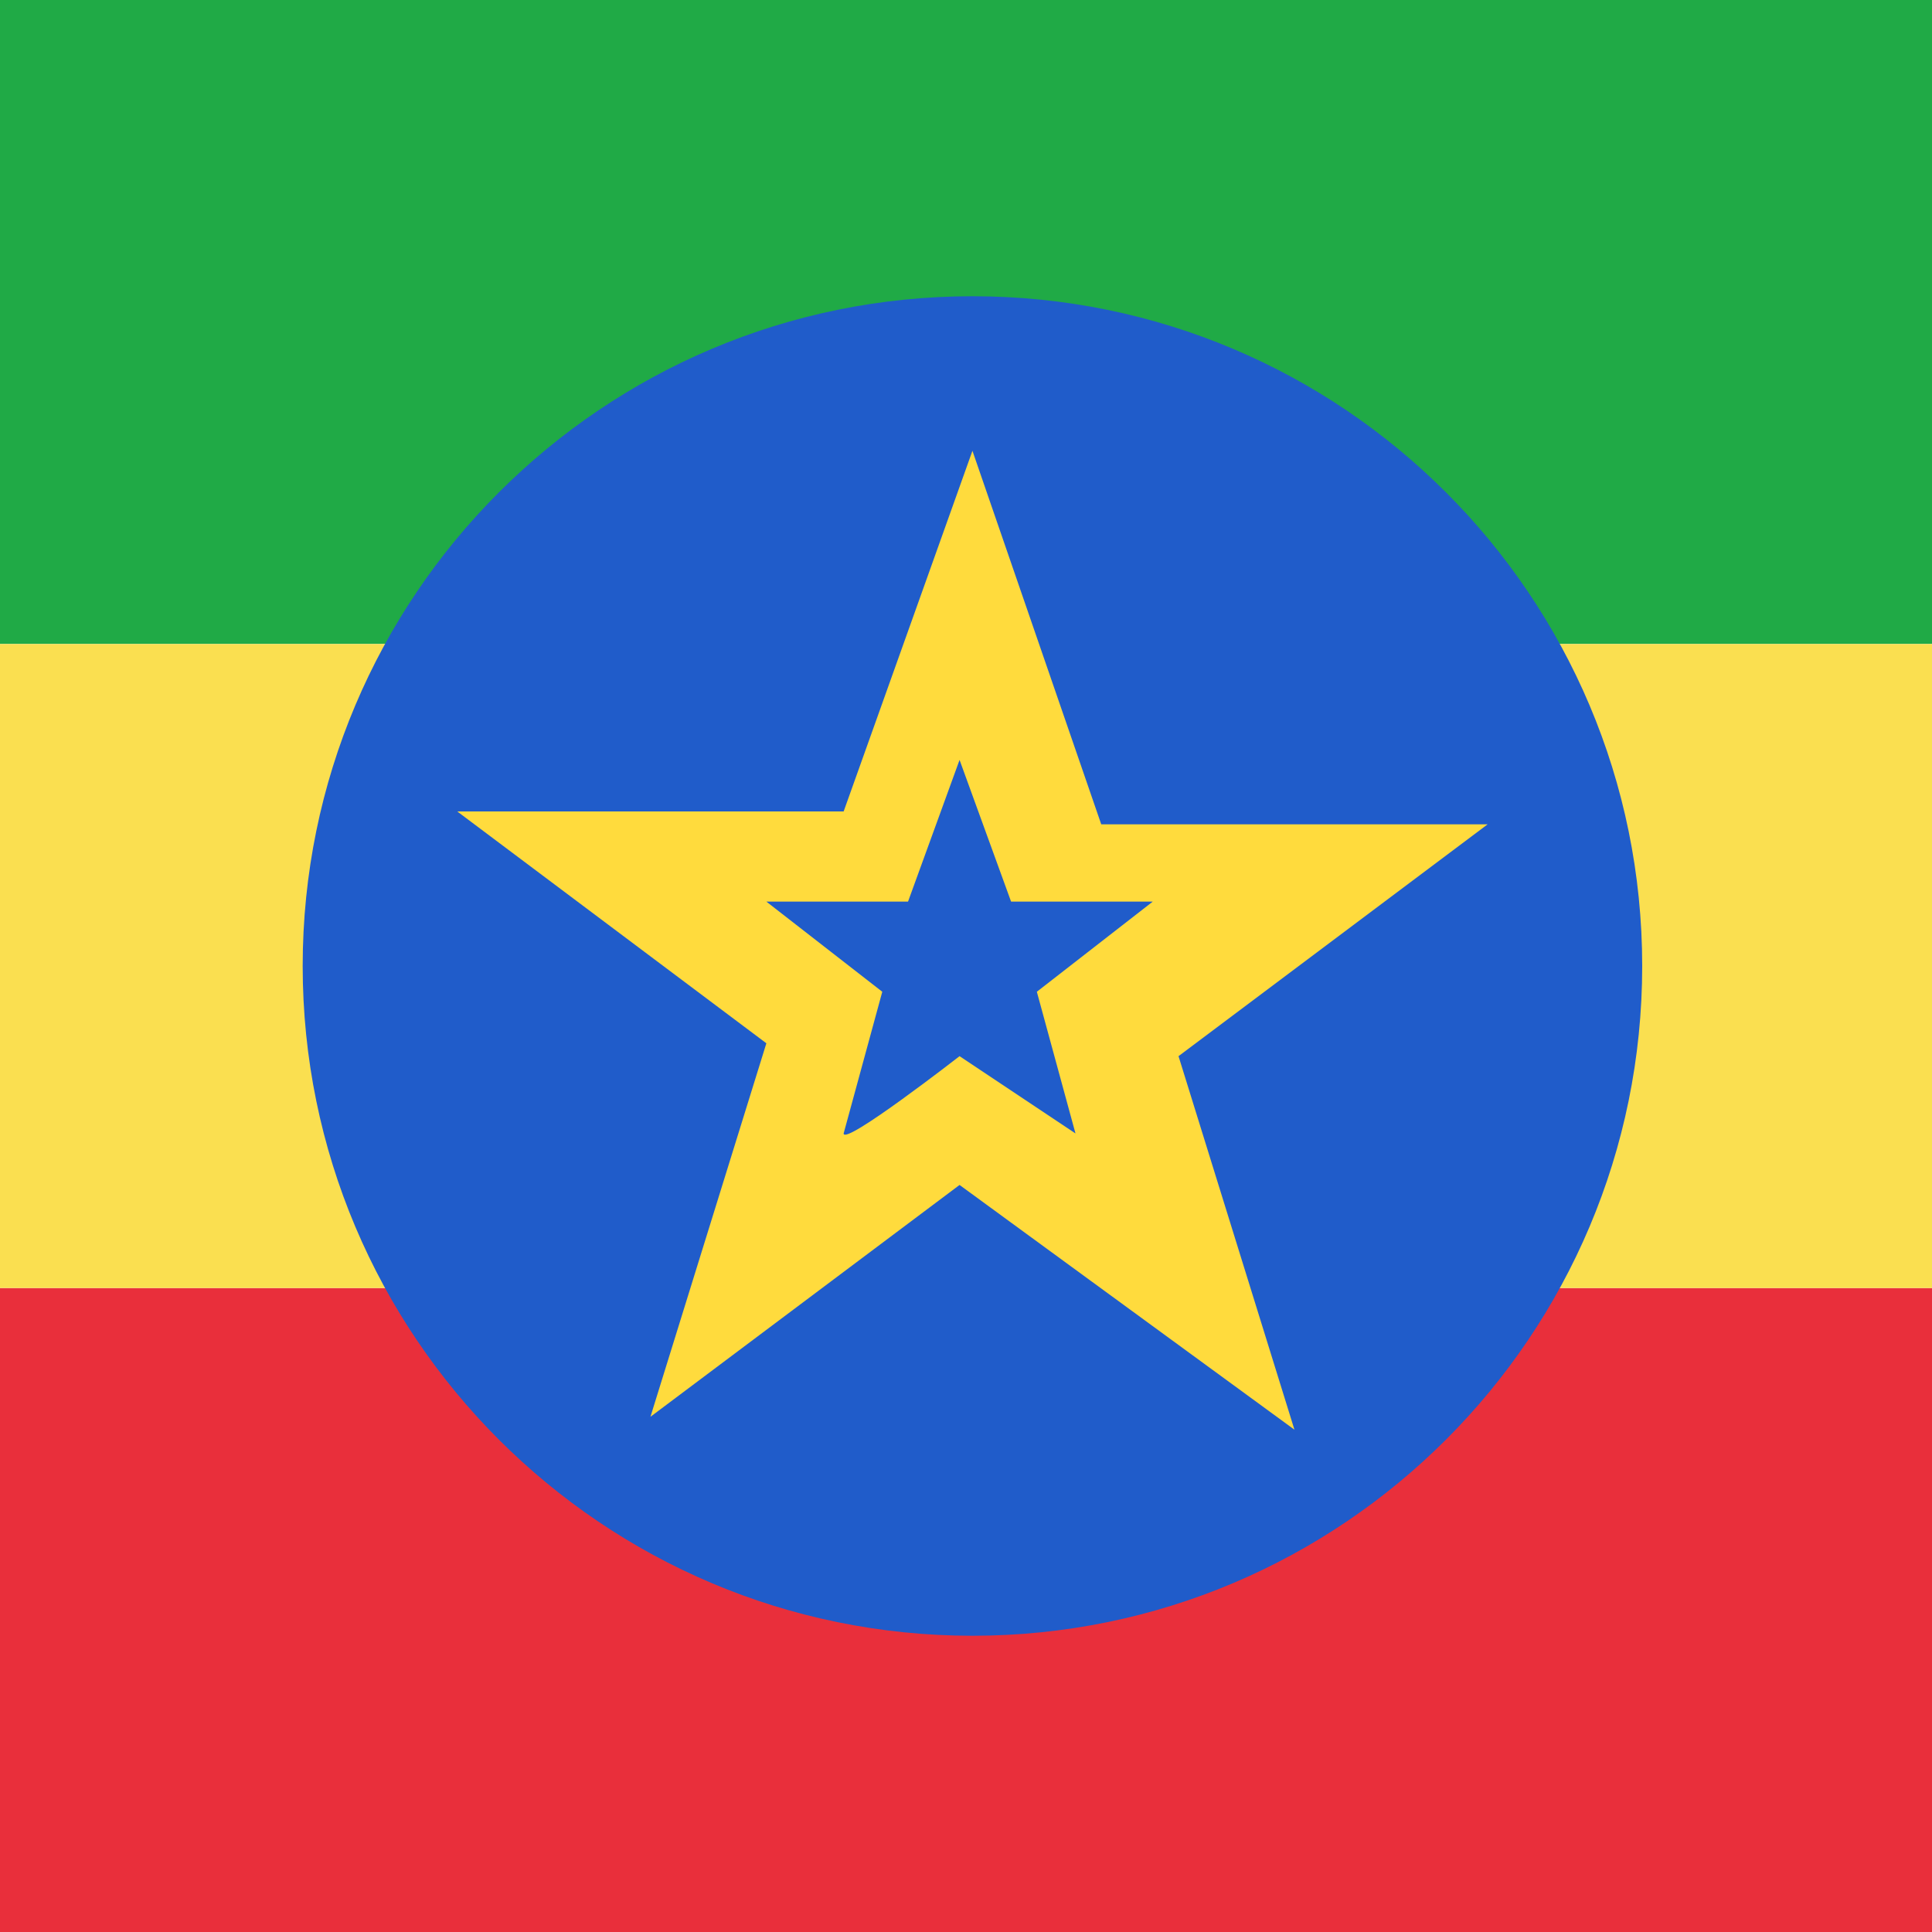
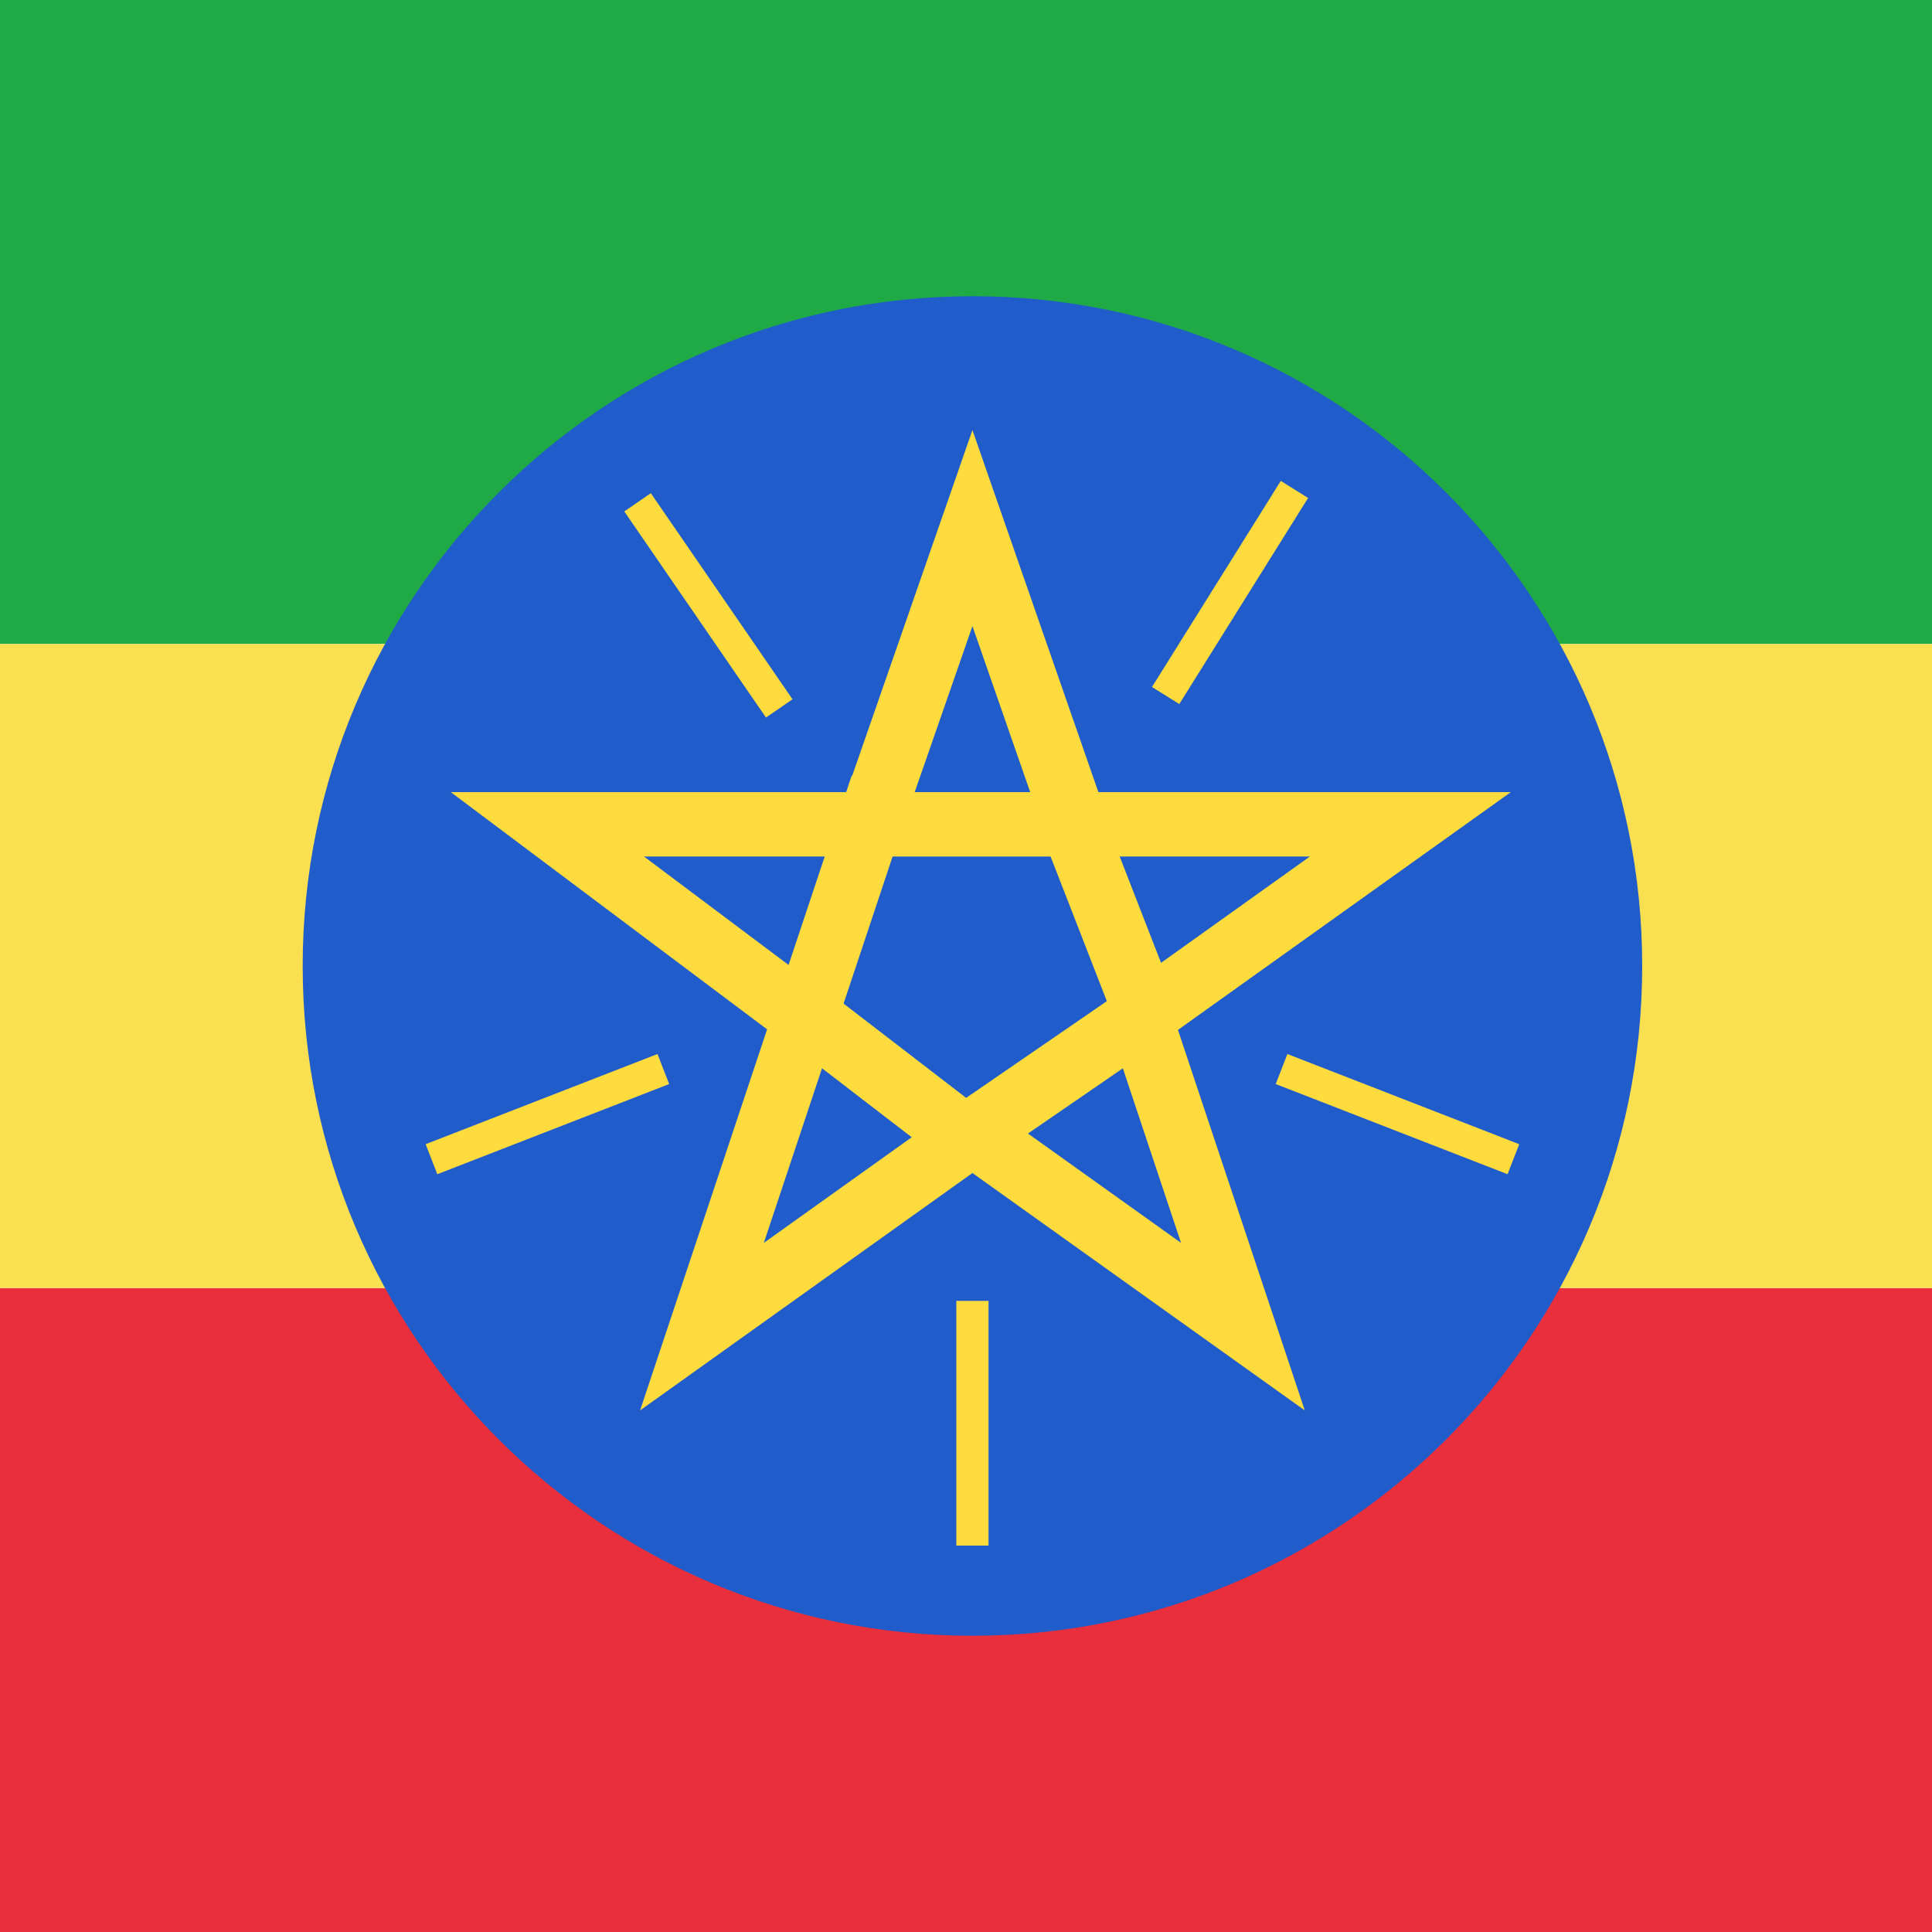
<svg xmlns="http://www.w3.org/2000/svg" version="1.1" viewBox="3.75 0 15 15">
-   <g>
-     <path fill="#20AA46" d="M0,0h22.5v5H0V0z" />
-     <path fill="#E92F3B" d="M0,10h22.5v5H0V10z" />
-     <path fill="#FADF50" d="M0,5h22.5v5H0V5z" />
-     <circle fill="#205CCA" cx="11.3" cy="7.5" r="5.2" />
-     <path fill="#FFDB3D" d="M11.2,9.2L8.8,11l0.9-2.9L7.3,6.3l3,0l1-2.8l1,2.9l3,0l-2.4,1.8l0.9,2.9L11.2,9.2z M11.2,8.2l0.9,0.6l-0.3-1.1   l0.9-0.7l-1.1,0l-0.4-1.1l-0.4,1.1l-1.1,0l0.9,0.7l-0.3,1.1C10.3,8.9,11.2,8.2,11.2,8.2z" />
+   <path fill="#20AA46" d="M0,0h22.5v5H0V0z" />
+   <path fill="#E92F3B" d="M0,10h22.5v5H0V10z" />
+   <path fill="#FADF50" d="M0,5h22.5v5H0V5z" />
+   <circle fill="#205CCA" cx="11.3" cy="7.5" r="5.2" />
+   <g stroke="#FFDB3D" fill="none">
+     <g stroke-width="0.5">
+       <path d="M11.3,8.8l-2.1,1.5L10,7.9L8,6.4h2.5l0.8-2.3l0.8,2.3l2.6,0l-2.1,1.5l0.8,2.4L11.3,8.8z" />
+       <line x1="10.3" y1="6.4" x2="12.2" y2="6.4" />
+       <line x1="9.9" y1="7.8" x2="11.2" y2="8.8" />
+       <line x1="12" y1="6.2" x2="12.7" y2="8" />
+       <line x1="10" y1="7.9" x2="10.6" y2="6.1" />
+       <line x1="11" y1="9" x2="12.6" y2="7.9" />
+     </g>
+     <g stroke-width="0.25">
+       <line x1="8.7" y1="3.9" x2="9.8" y2="5.5" />
+       <line x1="13.8" y1="3.8" x2="12.8" y2="5.4" />
+       <line x1="11.3" y1="10.1" x2="11.3" y2="12" />
+       <line x1="8.9" y1="8.3" x2="7.1" y2="9" />
+       <line x1="15.5" y1="9" x2="13.7" y2="8.3" />
+     </g>
  </g>
</svg>
